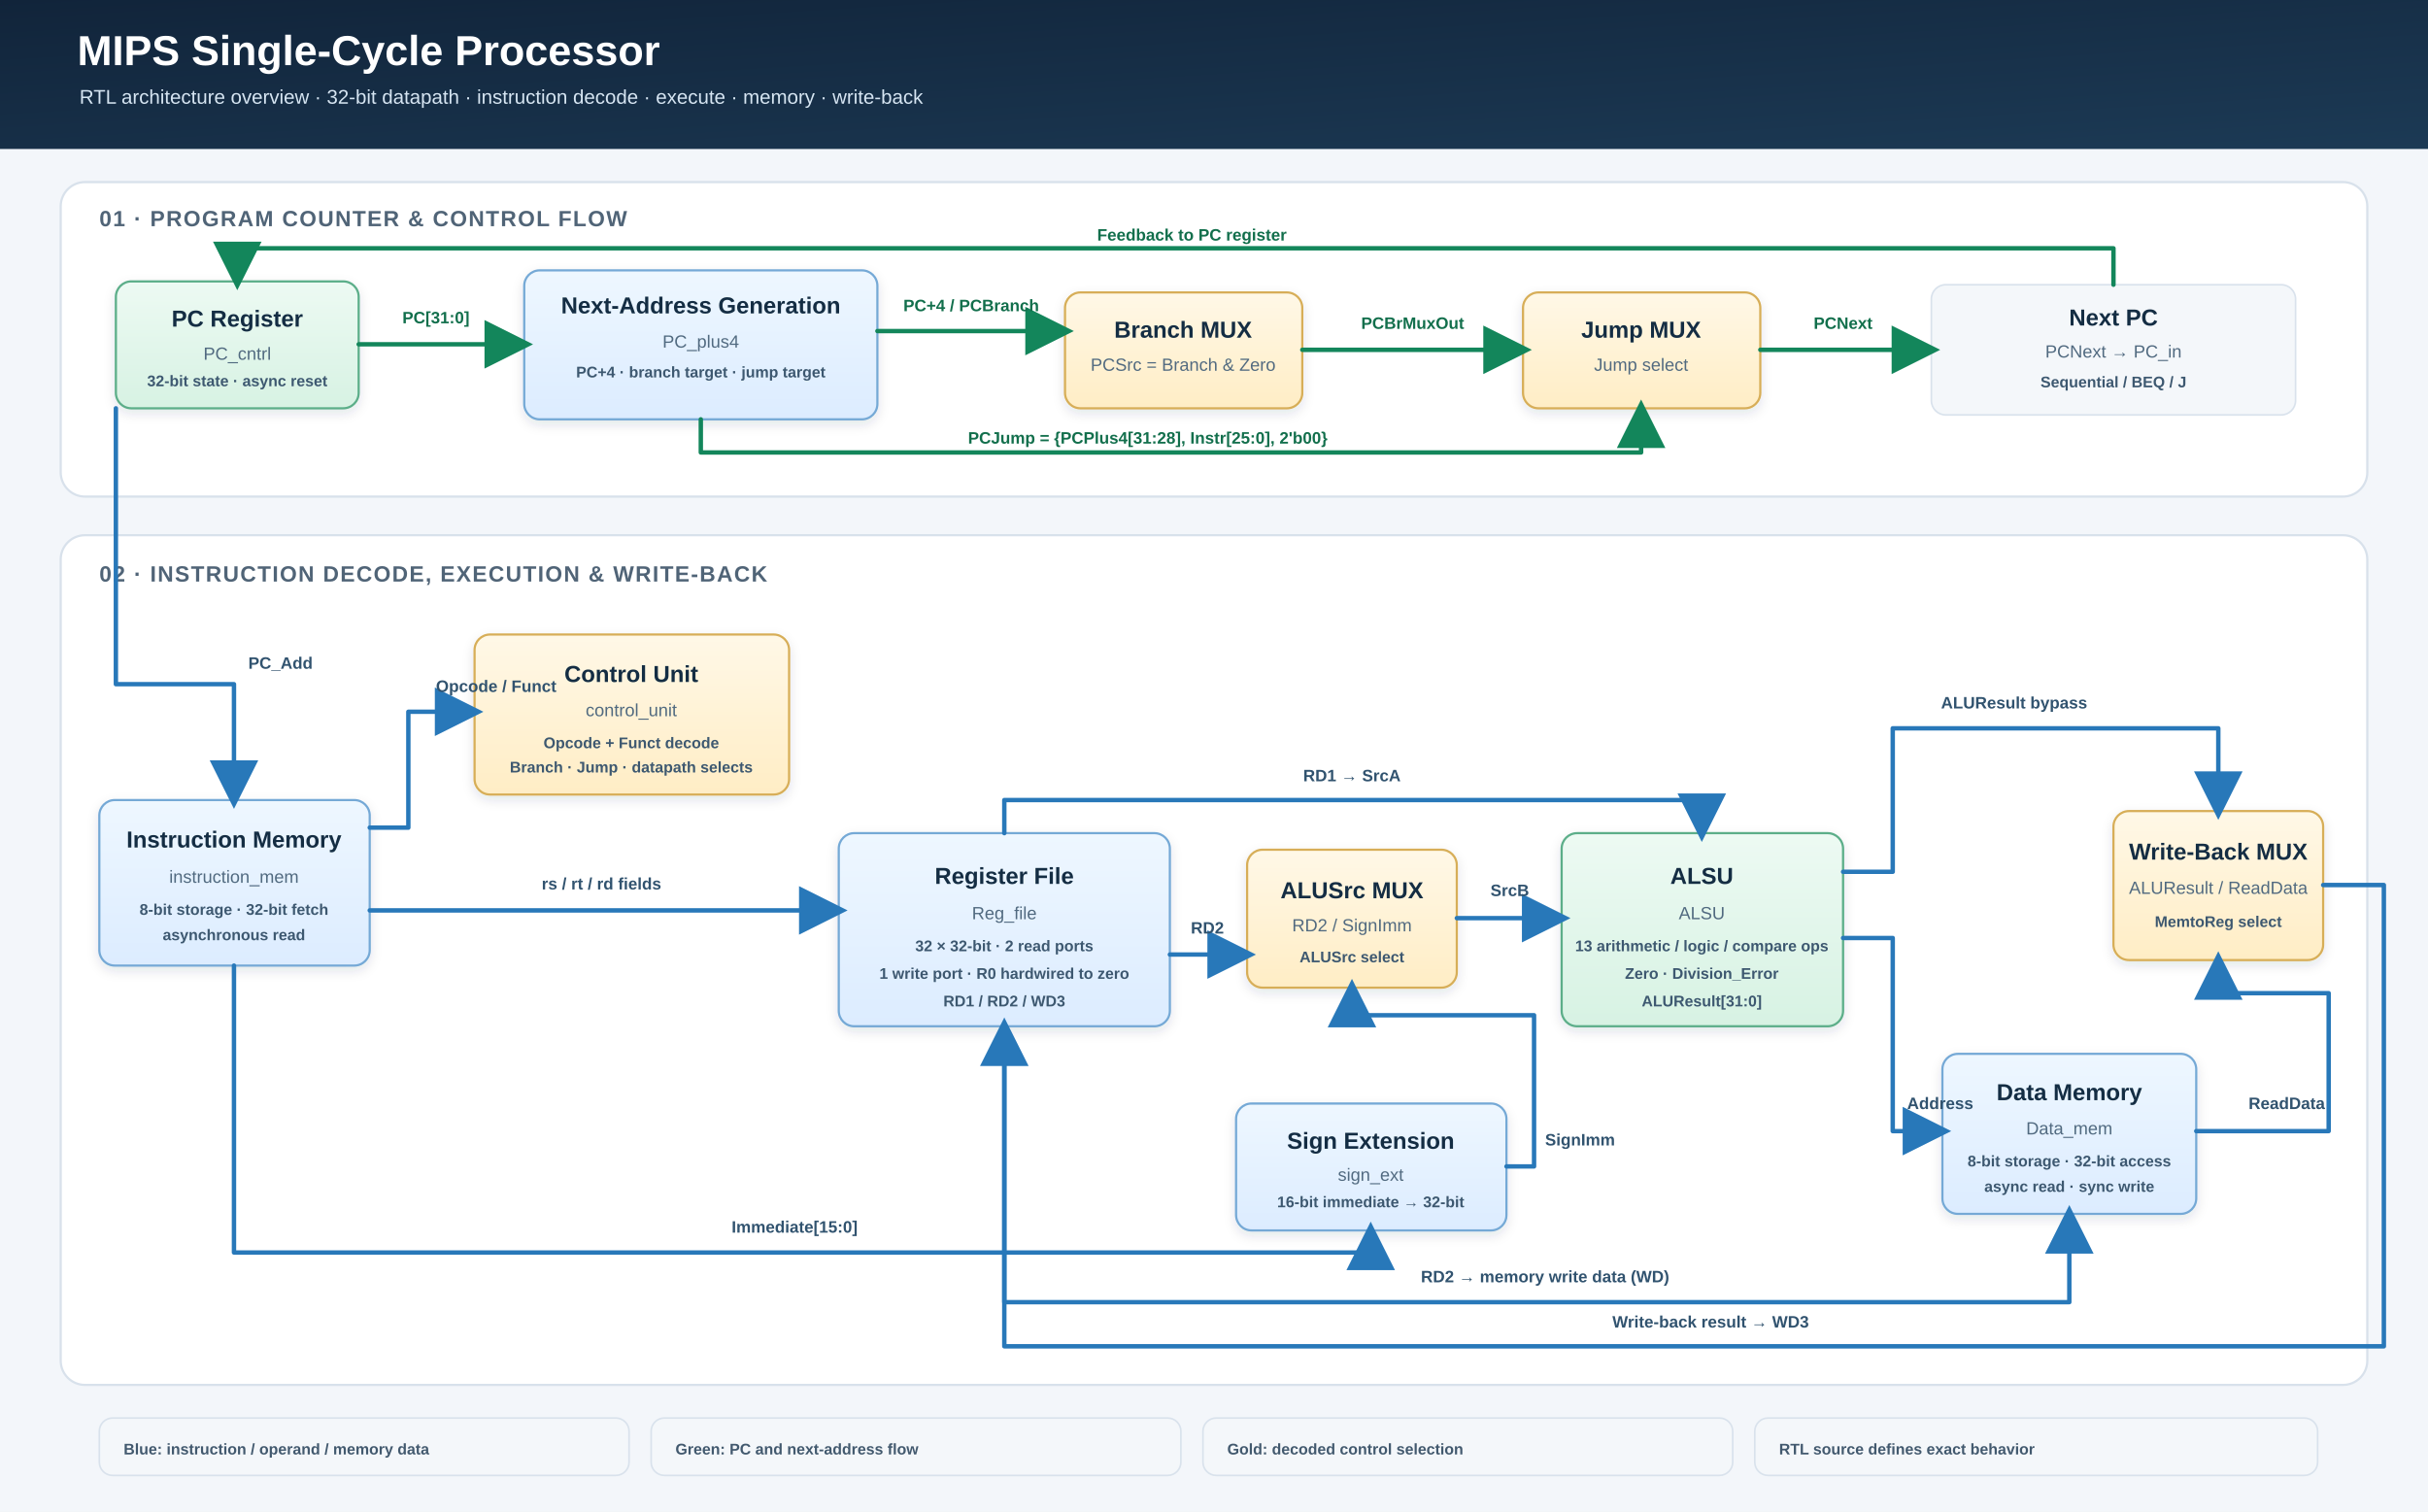
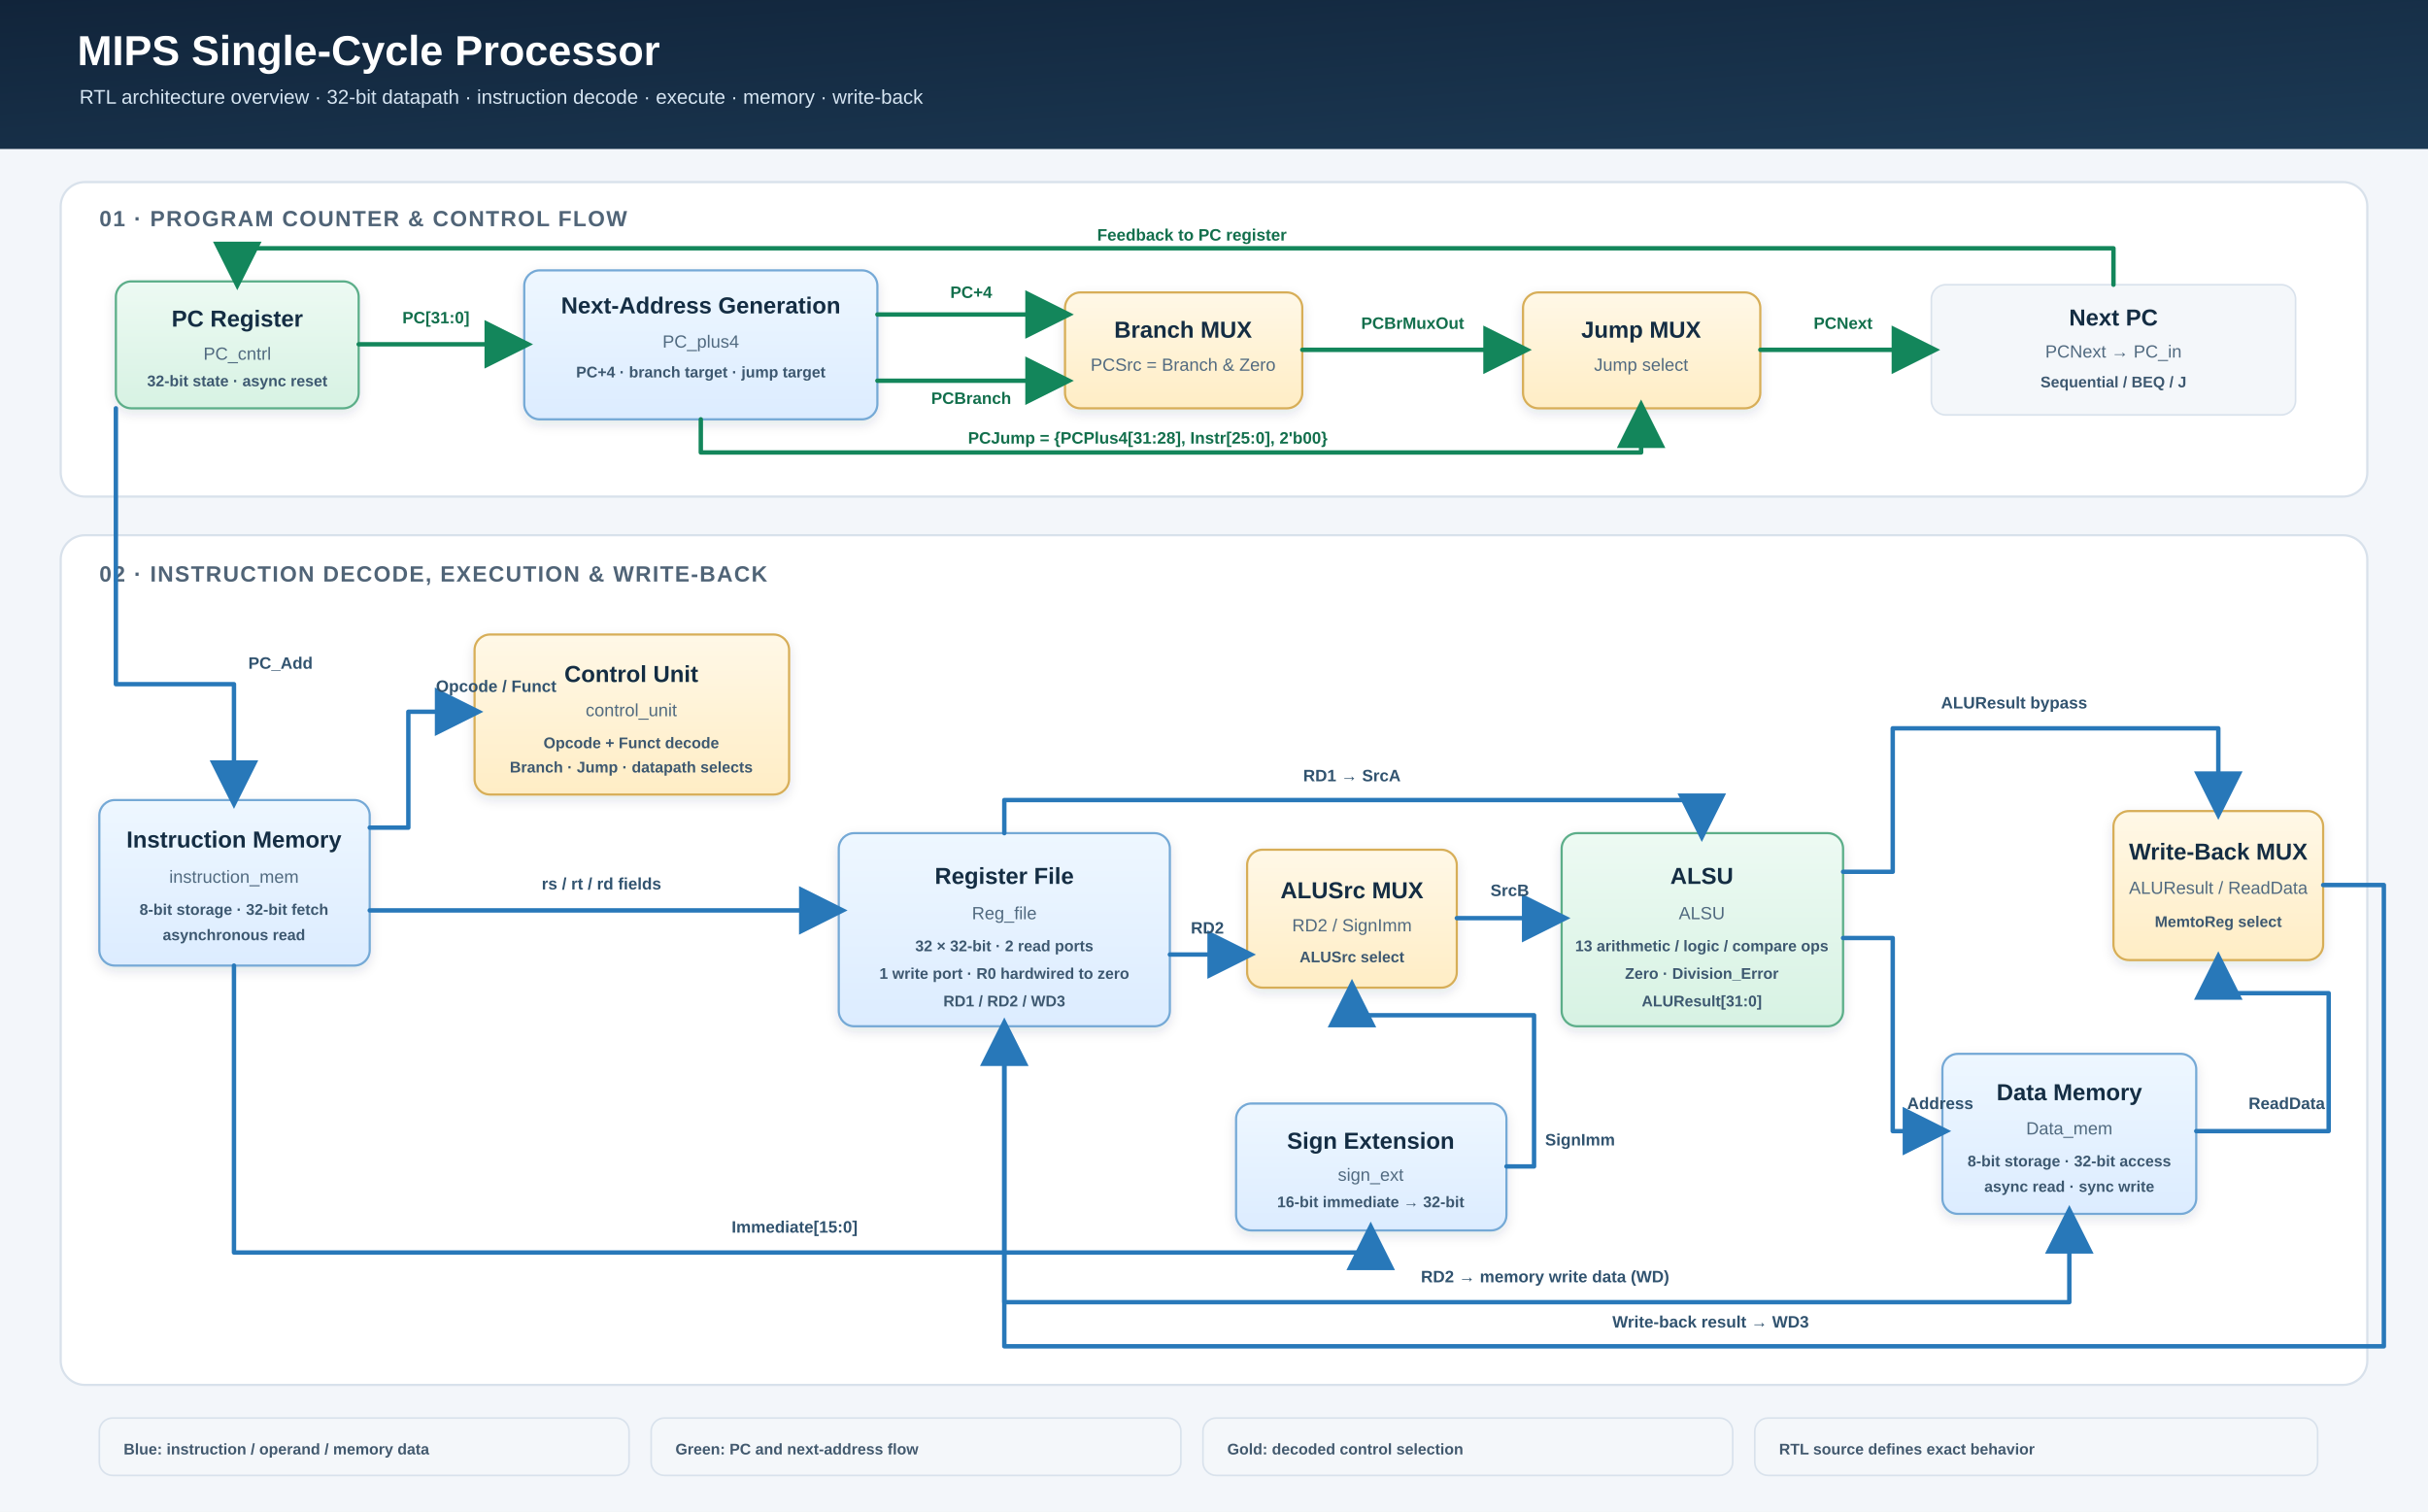
<svg xmlns="http://www.w3.org/2000/svg" width="2200" height="1370" viewBox="0 0 2200 1370">
  <defs>
    <linearGradient id="header" x1="0" y1="0" x2="1" y2="1">
      <stop offset="0" stop-color="#11243a" />
      <stop offset="1" stop-color="#1c3a55" />
    </linearGradient>
    <linearGradient id="blue" x1="0" y1="0" x2="0" y2="1">
      <stop offset="0" stop-color="#eef7ff" />
      <stop offset="1" stop-color="#dcecff" />
    </linearGradient>
    <linearGradient id="gold" x1="0" y1="0" x2="0" y2="1">
      <stop offset="0" stop-color="#fff8e7" />
      <stop offset="1" stop-color="#ffedc5" />
    </linearGradient>
    <linearGradient id="green" x1="0" y1="0" x2="0" y2="1">
      <stop offset="0" stop-color="#edfaf3" />
      <stop offset="1" stop-color="#d7f2e3" />
    </linearGradient>
    <filter id="shadow" x="-15%" y="-20%" width="130%" height="145%">
      <feDropShadow dx="0" dy="4" stdDeviation="5" flood-color="#25384a" flood-opacity=".12" />
    </filter>
    <marker id="dataArrow" markerWidth="11" markerHeight="11" refX="9" refY="5.5" orient="auto">
      <path d="M0 0L11 5.5L0 11Z" fill="#2878b9" />
    </marker>
    <marker id="pcArrow" markerWidth="11" markerHeight="11" refX="9" refY="5.5" orient="auto">
      <path d="M0 0L11 5.5L0 11Z" fill="#13865b" />
    </marker>
    <style>
.bg{fill:#f3f6fa}.panel{fill:#fff;stroke:#d8e1eb;stroke-width:2}.panelTitle{font:700 20px Arial,sans-serif;letter-spacing:1.2px;fill:#506477}
.mainTitle{font:700 38px Arial,sans-serif;fill:#fff}.subTitle{font:400 18px Arial,sans-serif;fill:#d6e5f2}
.node{stroke-width:2;filter:url(#shadow)}.nodeTitle{font:700 21px Arial,sans-serif;fill:#142d43}.nodeSub{font:400 16px Arial,sans-serif;fill:#516a80}.nodeNote{font:600 14px Arial,sans-serif;fill:#3d5870}
.data{fill:none;stroke:#2878b9;stroke-width:4;stroke-linecap:round;stroke-linejoin:round;marker-end:url(#dataArrow)}
.pc{fill:none;stroke:#13865b;stroke-width:4;stroke-linecap:round;stroke-linejoin:round;marker-end:url(#pcArrow)}
.label{font:600 15px Arial,sans-serif;fill:#31536f}.pcLabel{font:600 15px Arial,sans-serif;fill:#126f4c}
.chip{fill:#f4f7fa;stroke:#d9e2ec;stroke-width:1.5}.chipText{font:600 14px Arial,sans-serif;fill:#42596e}
</style>
  </defs>
  <rect class="bg" width="2200" height="1370" />
  <rect width="2200" height="135" fill="url(#header)" />
  <text x="70" y="59" class="mainTitle">MIPS Single-Cycle Processor</text>
  <text x="72" y="94" class="subTitle">RTL architecture overview · 32-bit datapath · instruction decode · execute · memory · write-back</text>
  <rect class="panel" x="55" y="165" width="2090" height="285" rx="22" />
  <text class="panelTitle" x="90" y="205">01  ·  PROGRAM COUNTER &amp; CONTROL FLOW</text>
  <g>
    <rect class="node" x="105" y="255" width="220" height="115" rx="14" fill="url(#green)" stroke="#5cae89" />
    <text class="nodeTitle" x="215" y="296" text-anchor="middle">PC Register</text>
    <text class="nodeSub" x="215" y="326" text-anchor="middle">PC_cntrl</text>
    <text class="nodeNote" x="215" y="350" text-anchor="middle">32-bit state · async reset</text>
    <rect class="node" x="475" y="245" width="320" height="135" rx="14" fill="url(#blue)" stroke="#75a9d6" />
    <text class="nodeTitle" x="635" y="284" text-anchor="middle">Next-Address Generation</text>
    <text class="nodeSub" x="635" y="315" text-anchor="middle">PC_plus4</text>
    <text class="nodeNote" x="635" y="342" text-anchor="middle">PC+4 · branch target · jump target</text>
    <rect class="node" x="965" y="265" width="215" height="105" rx="14" fill="url(#gold)" stroke="#d7ae58" />
    <text class="nodeTitle" x="1072" y="306" text-anchor="middle">Branch MUX</text>
    <text class="nodeSub" x="1072" y="336" text-anchor="middle">PCSrc = Branch &amp; Zero</text>
    <rect class="node" x="1380" y="265" width="215" height="105" rx="14" fill="url(#gold)" stroke="#d7ae58" />
    <text class="nodeTitle" x="1487" y="306" text-anchor="middle">Jump MUX</text>
    <text class="nodeSub" x="1487" y="336" text-anchor="middle">Jump select</text>
    <rect class="chip" x="1750" y="258" width="330" height="118" rx="13" />
    <text class="nodeTitle" x="1915" y="295" text-anchor="middle">Next PC</text>
    <text class="nodeSub" x="1915" y="324" text-anchor="middle">PCNext → PC_in</text>
    <text class="nodeNote" x="1915" y="351" text-anchor="middle">Sequential / BEQ / J</text>
  </g>
  <path class="pc" d="M325 312 H475" />
  <text class="pcLabel" x="395" y="293" text-anchor="middle">PC[31:0]</text>
-   <path class="pc" d="M795 300 H965" />
-   <text class="pcLabel" x="880" y="282" text-anchor="middle">PC+4 / PCBranch</text>
+   <path class="pc" d="M795 285 H965" />
+   <text class="pcLabel" x="880" y="270" text-anchor="middle">PC+4</text>
+   <path class="pc" d="M795 345 H965" />
+   <text class="pcLabel" x="880" y="366" text-anchor="middle">PCBranch</text>
  <path class="pc" d="M1180 317 H1380" />
  <text class="pcLabel" x="1280" y="298" text-anchor="middle">PCBrMuxOut</text>
  <path class="pc" d="M1595 317 H1750" />
  <text class="pcLabel" x="1670" y="298" text-anchor="middle">PCNext</text>
  <path class="pc" d="M635 380 V410 H1487 V370" />
  <text class="pcLabel" x="1040" y="402" text-anchor="middle">PCJump = {PCPlus4[31:28], Instr[25:0], 2'b00}</text>
  <path class="pc" d="M1915 258 V225 H215 V255" />
  <text class="pcLabel" x="1080" y="218" text-anchor="middle">Feedback to PC register</text>
  <rect class="panel" x="55" y="485" width="2090" height="770" rx="22" />
  <text class="panelTitle" x="90" y="527">02  ·  INSTRUCTION DECODE, EXECUTION &amp; WRITE-BACK</text>
  <g>
    <rect class="node" x="90" y="725" width="245" height="150" rx="14" fill="url(#blue)" stroke="#75a9d6" />
    <text class="nodeTitle" x="212" y="768" text-anchor="middle">Instruction Memory</text>
    <text class="nodeSub" x="212" y="800" text-anchor="middle">instruction_mem</text>
    <text class="nodeNote" x="212" y="829" text-anchor="middle">8-bit storage · 32-bit fetch</text>
    <text class="nodeNote" x="212" y="852" text-anchor="middle">asynchronous read</text>
    <rect class="node" x="430" y="575" width="285" height="145" rx="14" fill="url(#gold)" stroke="#d7ae58" />
    <text class="nodeTitle" x="572" y="618" text-anchor="middle">Control Unit</text>
    <text class="nodeSub" x="572" y="649" text-anchor="middle">control_unit</text>
    <text class="nodeNote" x="572" y="678" text-anchor="middle">Opcode + Funct decode</text>
    <text class="nodeNote" x="572" y="700" text-anchor="middle">Branch · Jump · datapath selects</text>
    <rect class="node" x="760" y="755" width="300" height="175" rx="14" fill="url(#blue)" stroke="#75a9d6" />
    <text class="nodeTitle" x="910" y="801" text-anchor="middle">Register File</text>
    <text class="nodeSub" x="910" y="833" text-anchor="middle">Reg_file</text>
    <text class="nodeNote" x="910" y="862" text-anchor="middle">32 × 32-bit · 2 read ports</text>
    <text class="nodeNote" x="910" y="887" text-anchor="middle">1 write port · R0 hardwired to zero</text>
    <text class="nodeNote" x="910" y="912" text-anchor="middle">RD1 / RD2 / WD3</text>
    <rect class="node" x="1120" y="1000" width="245" height="115" rx="14" fill="url(#blue)" stroke="#75a9d6" />
    <text class="nodeTitle" x="1242" y="1041" text-anchor="middle">Sign Extension</text>
    <text class="nodeSub" x="1242" y="1070" text-anchor="middle">sign_ext</text>
    <text class="nodeNote" x="1242" y="1094" text-anchor="middle">16-bit immediate → 32-bit</text>
    <rect class="node" x="1130" y="770" width="190" height="125" rx="14" fill="url(#gold)" stroke="#d7ae58" />
    <text class="nodeTitle" x="1225" y="814" text-anchor="middle">ALUSrc MUX</text>
    <text class="nodeSub" x="1225" y="844" text-anchor="middle">RD2 / SignImm</text>
    <text class="nodeNote" x="1225" y="872" text-anchor="middle">ALUSrc select</text>
    <rect class="node" x="1415" y="755" width="255" height="175" rx="14" fill="url(#green)" stroke="#5cae89" />
    <text class="nodeTitle" x="1542" y="801" text-anchor="middle">ALSU</text>
    <text class="nodeSub" x="1542" y="833" text-anchor="middle">ALSU</text>
    <text class="nodeNote" x="1542" y="862" text-anchor="middle">13 arithmetic / logic / compare ops</text>
    <text class="nodeNote" x="1542" y="887" text-anchor="middle">Zero · Division_Error</text>
    <text class="nodeNote" x="1542" y="912" text-anchor="middle">ALUResult[31:0]</text>
    <rect class="node" x="1760" y="955" width="230" height="145" rx="14" fill="url(#blue)" stroke="#75a9d6" />
    <text class="nodeTitle" x="1875" y="997" text-anchor="middle">Data Memory</text>
    <text class="nodeSub" x="1875" y="1028" text-anchor="middle">Data_mem</text>
    <text class="nodeNote" x="1875" y="1057" text-anchor="middle">8-bit storage · 32-bit access</text>
    <text class="nodeNote" x="1875" y="1080" text-anchor="middle">async read · sync write</text>
    <rect class="node" x="1915" y="735" width="190" height="135" rx="14" fill="url(#gold)" stroke="#d7ae58" />
    <text class="nodeTitle" x="2010" y="779" text-anchor="middle">Write-Back MUX</text>
    <text class="nodeSub" x="2010" y="810" text-anchor="middle">ALUResult / ReadData</text>
    <text class="nodeNote" x="2010" y="840" text-anchor="middle">MemtoReg select</text>
  </g>
  <path class="data" d="M105 370 V620 H212 V725" />
  <text class="label" x="225" y="606">PC_Add</text>
  <path class="data" d="M335 750 H370 V645 H430" />
  <text class="label" x="395" y="627">Opcode / Funct</text>
  <path class="data" d="M335 825 H760" />
  <text class="label" x="545" y="806" text-anchor="middle">rs / rt / rd fields</text>
  <path class="data" d="M212 875 V1135 H1242 V1115" />
  <text class="label" x="720" y="1117" text-anchor="middle">Immediate[15:0]</text>
  <path class="data" d="M910 755 V725 H1542 V755" />
  <text class="label" x="1225" y="708" text-anchor="middle">RD1 → SrcA</text>
  <path class="data" d="M1060 865 H1130" />
  <text class="label" x="1094" y="846" text-anchor="middle">RD2</text>
  <path class="data" d="M1365 1057 H1390 V920 H1225 V895" />
  <text class="label" x="1400" y="1038">SignImm</text>
  <path class="data" d="M1320 832 H1415" />
  <text class="label" x="1368" y="812" text-anchor="middle">SrcB</text>
  <path class="data" d="M1670 850 H1715 V1025 H1760" />
  <text class="label" x="1728" y="1005">Address</text>
  <path class="data" d="M1670 790 H1715 V660 H2010 V735" />
  <text class="label" x="1825" y="642" text-anchor="middle">ALUResult bypass</text>
  <path class="data" d="M1990 1025 H2110 V900 H2010 V870" />
  <text class="label" x="2072" y="1005" text-anchor="middle">ReadData</text>
  <path class="data" d="M910 930 V1180 H1875 V1100" />
  <text class="label" x="1400" y="1162" text-anchor="middle">RD2 → memory write data (WD)</text>
  <path class="data" d="M2105 802 H2160 V1220 H910 V930" />
  <text class="label" x="1550" y="1203" text-anchor="middle">Write-back result → WD3</text>
  <rect class="chip" x="90" y="1285" width="480" height="52" rx="12" />
  <text class="chipText" x="112" y="1318">Blue: instruction / operand / memory data</text>
  <rect class="chip" x="590" y="1285" width="480" height="52" rx="12" />
  <text class="chipText" x="612" y="1318">Green: PC and next-address flow</text>
  <rect class="chip" x="1090" y="1285" width="480" height="52" rx="12" />
  <text class="chipText" x="1112" y="1318">Gold: decoded control selection</text>
  <rect class="chip" x="1590" y="1285" width="510" height="52" rx="12" />
  <text class="chipText" x="1612" y="1318">RTL source defines exact behavior</text>
</svg>
